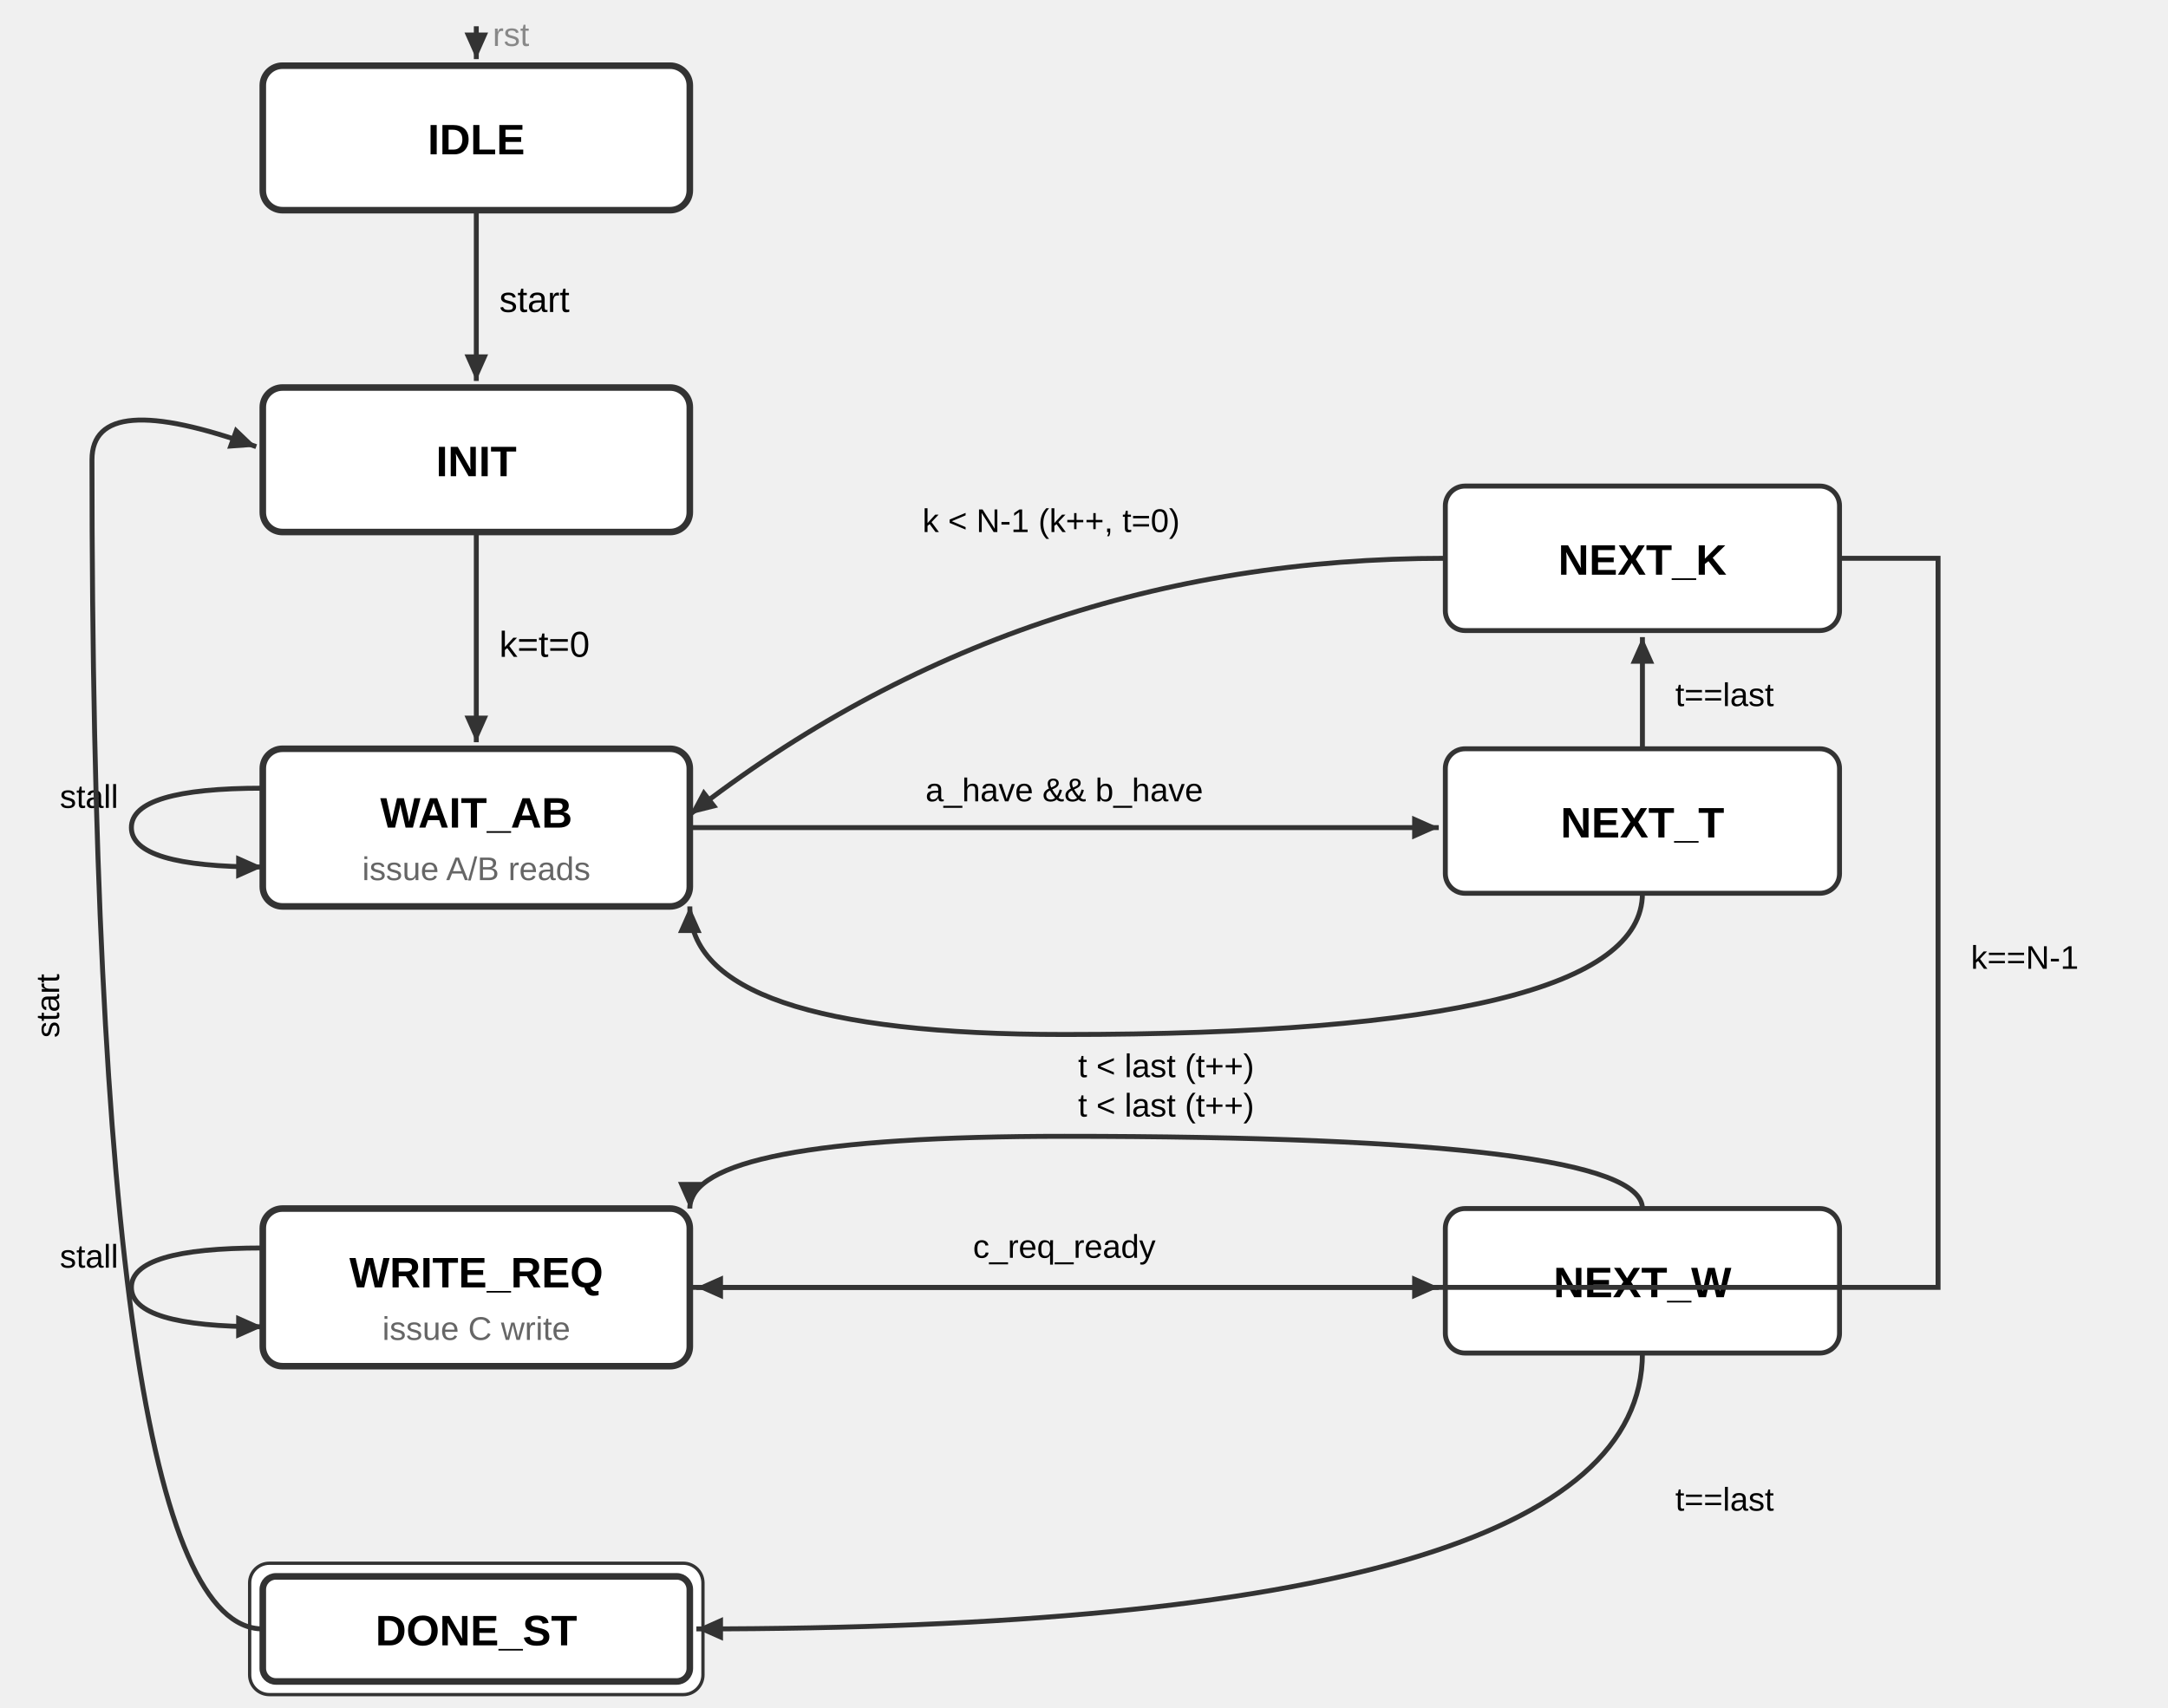
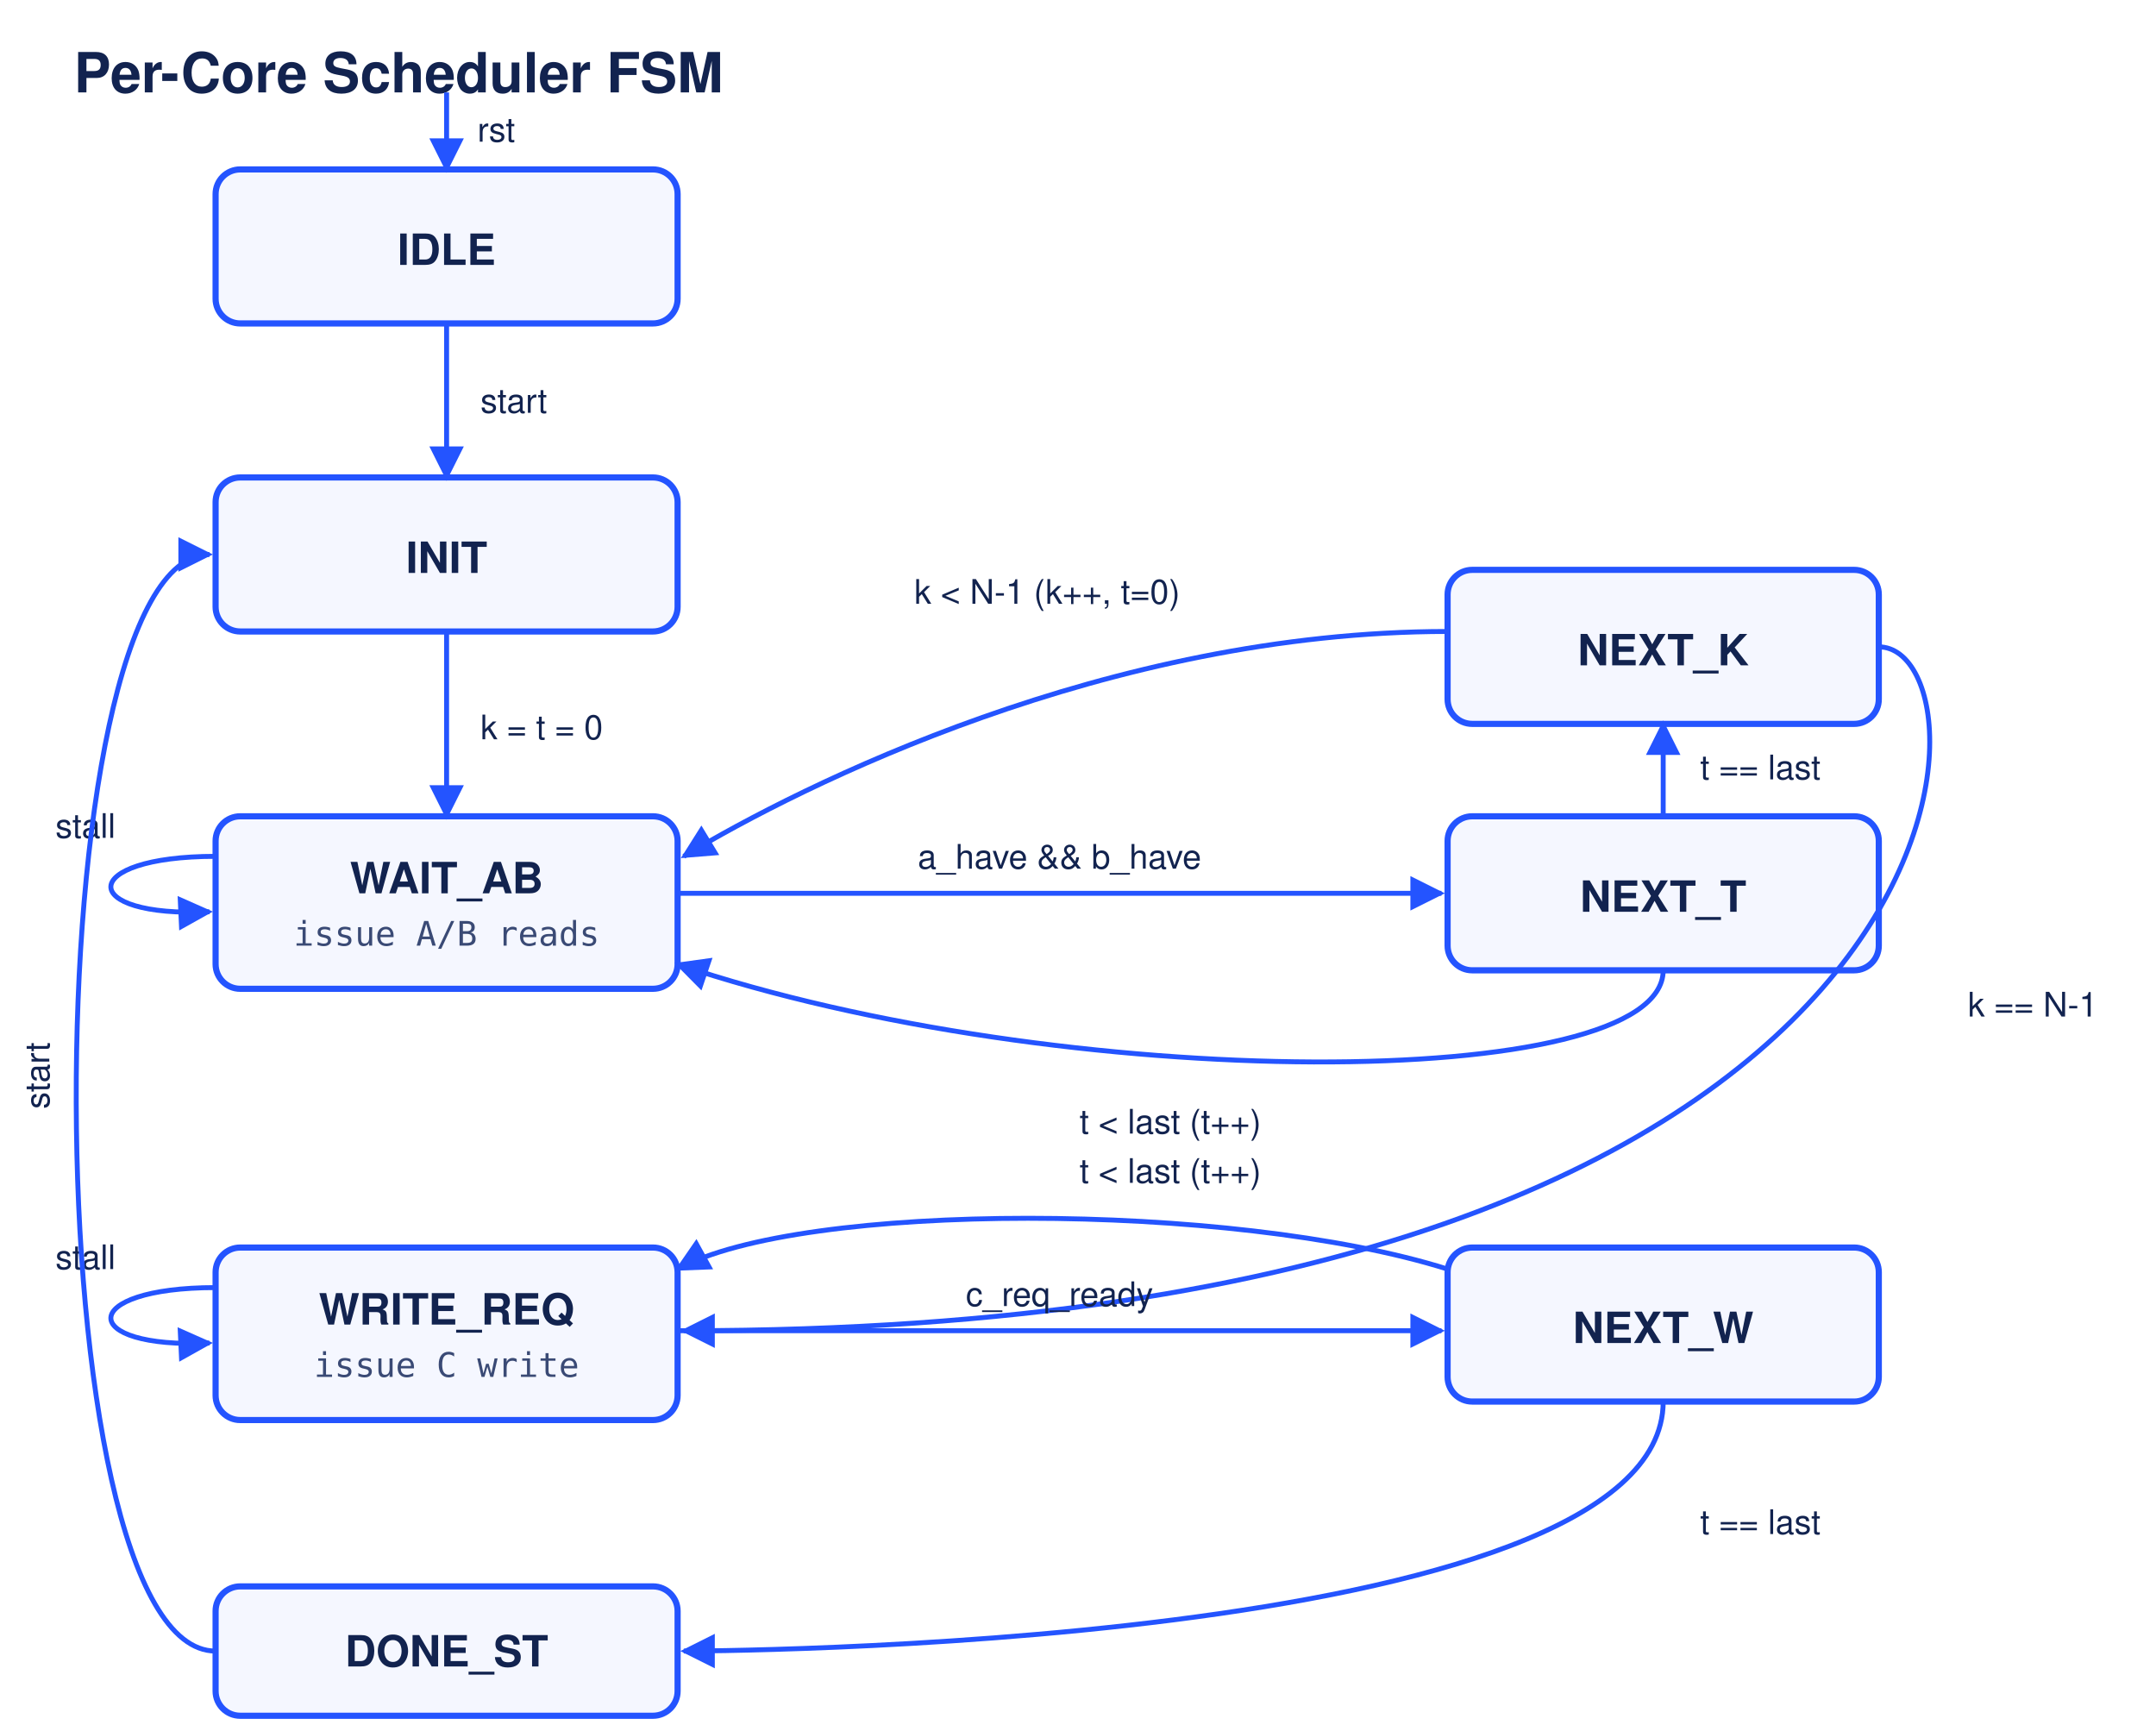
- <svg xmlns="http://www.w3.org/2000/svg" viewBox="0 0 660 520" font-family="Arial, sans-serif" font-size="13">
+ <svg xmlns="http://www.w3.org/2000/svg" viewBox="0 0 700 560" font-family="-apple-system, Helvetica, Arial, sans-serif">
  <defs>
-     <marker id="a" viewBox="0 0 10 10" refX="9" refY="5" markerWidth="6" markerHeight="6" orient="auto">
-       <path d="M0,1 L9,5 L0,9 z" fill="#333" />
+     <marker id="arrow" viewBox="0 0 10 10" refX="9" refY="5" markerWidth="7" markerHeight="7" orient="auto-start-reverse">
+       <path class="arrowhead" d="M0,0 L10,5 L0,10 z" />
    </marker>
  </defs>
-   <rect x="80" y="20" width="130" height="44" rx="6" fill="white" stroke="#333" stroke-width="2" />
-   <text x="145" y="47" text-anchor="middle" font-weight="bold">IDLE</text>
-   <rect x="80" y="118" width="130" height="44" rx="6" fill="white" stroke="#333" stroke-width="2" />
-   <text x="145" y="145" text-anchor="middle" font-weight="bold">INIT</text>
-   <rect x="80" y="228" width="130" height="48" rx="6" fill="white" stroke="#333" stroke-width="2" />
-   <text x="145" y="252" text-anchor="middle" font-weight="bold">WAIT_AB</text>
-   <text x="145" y="268" text-anchor="middle" font-size="10" fill="#666">issue A/B reads</text>
-   <rect x="80" y="368" width="130" height="48" rx="6" fill="white" stroke="#333" stroke-width="2" />
-   <text x="145" y="392" text-anchor="middle" font-weight="bold">WRITE_REQ</text>
-   <text x="145" y="408" text-anchor="middle" font-size="10" fill="#666">issue C write</text>
-   <rect x="76" y="476" width="138" height="40" rx="6" fill="white" stroke="#333" stroke-width="1" />
-   <rect x="80" y="480" width="130" height="32" rx="4" fill="white" stroke="#333" stroke-width="2" />
-   <text x="145" y="501" text-anchor="middle" font-weight="bold">DONE_ST</text>
-   <rect x="440" y="148" width="120" height="44" rx="6" fill="white" stroke="#333" stroke-width="1.5" />
-   <text x="500" y="175" text-anchor="middle" font-weight="bold">NEXT_K</text>
-   <rect x="440" y="228" width="120" height="44" rx="6" fill="white" stroke="#333" stroke-width="1.5" />
-   <text x="500" y="255" text-anchor="middle" font-weight="bold">NEXT_T</text>
-   <rect x="440" y="368" width="120" height="44" rx="6" fill="white" stroke="#333" stroke-width="1.5" />
-   <text x="500" y="395" text-anchor="middle" font-weight="bold">NEXT_W</text>
-   <line x1="145" y1="8" x2="145" y2="18" stroke="#333" stroke-width="1.5" marker-end="url(#a)" />
-   <text x="150" y="14" font-size="10" fill="#888">rst</text>
-   <line x1="145" y1="64" x2="145" y2="116" stroke="#333" stroke-width="1.5" marker-end="url(#a)" />
-   <text x="152" y="95" font-size="11">start</text>
-   <line x1="145" y1="162" x2="145" y2="226" stroke="#333" stroke-width="1.5" marker-end="url(#a)" />
-   <text x="152" y="200" font-size="11">k=t=0</text>
-   <path d="M80,240 Q40,240 40,252 Q40,264 80,264" fill="none" stroke="#333" stroke-width="1.5" marker-end="url(#a)" />
-   <text x="36" y="246" text-anchor="end" font-size="10">stall</text>
-   <line x1="210" y1="252" x2="438" y2="252" stroke="#333" stroke-width="1.5" marker-end="url(#a)" />
-   <text x="324" y="244" text-anchor="middle" font-size="10">a_have &amp;&amp; b_have</text>
-   <line x1="500" y1="228" x2="500" y2="194" stroke="#333" stroke-width="1.5" marker-end="url(#a)" />
-   <text x="510" y="215" font-size="10">t==last</text>
-   <path d="M500,272 Q500,315 324,315 Q210,315 210,276" fill="none" stroke="#333" stroke-width="1.5" marker-end="url(#a)" />
-   <text x="355" y="328" text-anchor="middle" font-size="10">t &lt; last  (t++)</text>
-   <path d="M440,170 Q310,170 210,248" fill="none" stroke="#333" stroke-width="1.5" marker-end="url(#a)" />
-   <text x="320" y="162" text-anchor="middle" font-size="10">k &lt; N-1  (k++, t=0)</text>
-   <path d="M560,170 L590,170 L590,392 L212,392" fill="none" stroke="#333" stroke-width="1.5" marker-end="url(#a)" />
-   <text x="600" y="295" font-size="10">k==N-1</text>
-   <path d="M80,380 Q40,380 40,392 Q40,404 80,404" fill="none" stroke="#333" stroke-width="1.5" marker-end="url(#a)" />
-   <text x="36" y="386" text-anchor="end" font-size="10">stall</text>
-   <line x1="210" y1="392" x2="438" y2="392" stroke="#333" stroke-width="1.5" marker-end="url(#a)" />
-   <text x="324" y="383" text-anchor="middle" font-size="10">c_req_ready</text>
-   <path d="M500,368 Q500,346 324,346 Q210,346 210,368" fill="none" stroke="#333" stroke-width="1.5" marker-end="url(#a)" />
-   <text x="355" y="340" text-anchor="middle" font-size="10">t &lt; last  (t++)</text>
-   <path d="M500,412 Q500,496 212,496" fill="none" stroke="#333" stroke-width="1.5" marker-end="url(#a)" />
-   <text x="510" y="460" font-size="10">t==last</text>
-   <path d="M80,496 Q28,496 28,140 Q28,118 78,136" fill="none" stroke="#333" stroke-width="1.5" marker-end="url(#a)" />
-   <text x="22" y="320" font-size="10" transform="rotate(-90 18 320)">start</text>
+   <style>
+     .bg { fill: #ffffff; }
+     .node { fill: #f5f7ff; stroke: #2454ff; stroke-width: 2; }
+     .title { font-size: 14px; font-weight: 600; fill: #12234f; }
+     .body { font-size: 11px; fill: #3a4a75; font-family: "SFMono-Regular", Consolas, monospace; }
+     .edge { fill: none; stroke: #2454ff; stroke-width: 1.6; marker-end: url(#arrow); }
+     .arrowhead { fill: #2454ff; }
+     .label { font-size: 11px; fill: #12234f; }
+     .heading { font-size: 18px; font-weight: 700; fill: #12234f; }
+ 
+     @media (prefers-color-scheme: dark) {
+       .bg { fill: #16181d; }
+       .node { fill: #1c2440; stroke: #7c9bff; }
+       .title { fill: #f0f3ff; }
+       .body { fill: #b7c2ea; }
+       .edge { stroke: #7c9bff; }
+       .arrowhead { fill: #7c9bff; }
+       .label { fill: #e4e9ff; }
+       .heading { fill: #f0f3ff; }
+     }
+   </style>
+   <rect class="bg" x="0" y="0" width="700" height="560" />
+   <text x="24" y="30" class="heading">Per-Core Scheduler FSM</text>
+   <rect class="node" x="70" y="55" width="150" height="50" rx="8" />
+   <text x="145" y="86" text-anchor="middle" class="title">IDLE</text>
+   <rect class="node" x="70" y="155" width="150" height="50" rx="8" />
+   <text x="145" y="186" text-anchor="middle" class="title">INIT</text>
+   <rect class="node" x="70" y="265" width="150" height="56" rx="8" />
+   <text x="145" y="290" text-anchor="middle" class="title">WAIT_AB</text>
+   <text x="145" y="307" text-anchor="middle" class="body">issue A/B reads</text>
+   <rect class="node" x="70" y="405" width="150" height="56" rx="8" />
+   <text x="145" y="430" text-anchor="middle" class="title">WRITE_REQ</text>
+   <text x="145" y="447" text-anchor="middle" class="body">issue C write</text>
+   <rect class="node" x="70" y="515" width="150" height="42" rx="8" />
+   <text x="145" y="541" text-anchor="middle" class="title">DONE_ST</text>
+   <rect class="node" x="470" y="185" width="140" height="50" rx="8" />
+   <text x="540" y="216" text-anchor="middle" class="title">NEXT_K</text>
+   <rect class="node" x="470" y="265" width="140" height="50" rx="8" />
+   <text x="540" y="296" text-anchor="middle" class="title">NEXT_T</text>
+   <rect class="node" x="470" y="405" width="140" height="50" rx="8" />
+   <text x="540" y="436" text-anchor="middle" class="title">NEXT_W</text>
+   <path class="edge" d="M145,30 L145,55" />
+   <text x="155" y="46" class="label">rst</text>
+   <path class="edge" d="M145,105 L145,155" />
+   <text x="156" y="134" class="label">start</text>
+   <path class="edge" d="M145,205 L145,265" />
+   <text x="156" y="240" class="label">k = t = 0</text>
+   <path class="edge" d="M70,278 C25,278 25,298 68,296" />
+   <text x="18" y="272" class="label">stall</text>
+   <path class="edge" d="M220,290 L468,290" />
+   <text x="344" y="282" text-anchor="middle" class="label">a_have &amp;&amp; b_have</text>
+   <path class="edge" d="M540,265 L540,235" />
+   <text x="552" y="253" class="label">t == last</text>
+   <path class="edge" d="M540,315 C540,355 344,355 220,313" />
+   <text x="380" y="368" text-anchor="middle" class="label">t &lt; last (t++)</text>
+   <path class="edge" d="M470,205 C360,205 260,255 222,278" />
+   <text x="340" y="196" text-anchor="middle" class="label">k &lt; N-1 (k++, t=0)</text>
+   <path class="edge" d="M610,210 C650,210 650,432 222,432" />
+   <text x="660" y="330" text-anchor="middle" class="label">k == N-1</text>
+   <path class="edge" d="M70,418 C25,418 25,438 68,436" />
+   <text x="18" y="412" class="label">stall</text>
+   <path class="edge" d="M220,432 L468,432" />
+   <text x="344" y="424" text-anchor="middle" class="label">c_req_ready</text>
+   <path class="edge" d="M470,412 C400,390 260,390 220,412" />
+   <text x="380" y="384" text-anchor="middle" class="label">t &lt; last (t++)</text>
+   <path class="edge" d="M540,455 C540,536 222,536 222,536" />
+   <text x="552" y="498" class="label">t == last</text>
+   <path class="edge" d="M70,536 C10,536 10,180 68,180" />
+   <text x="16" y="360" class="label" transform="rotate(-90 16 360)">start</text>
</svg>
